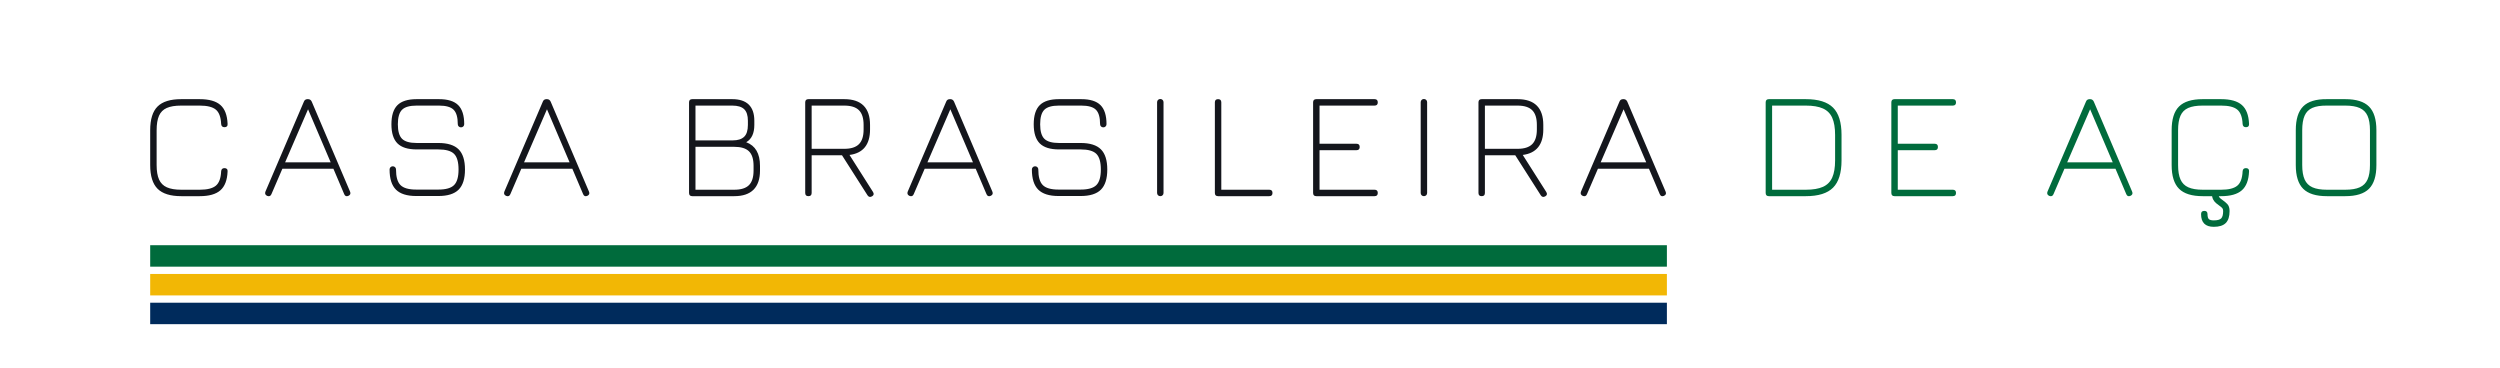
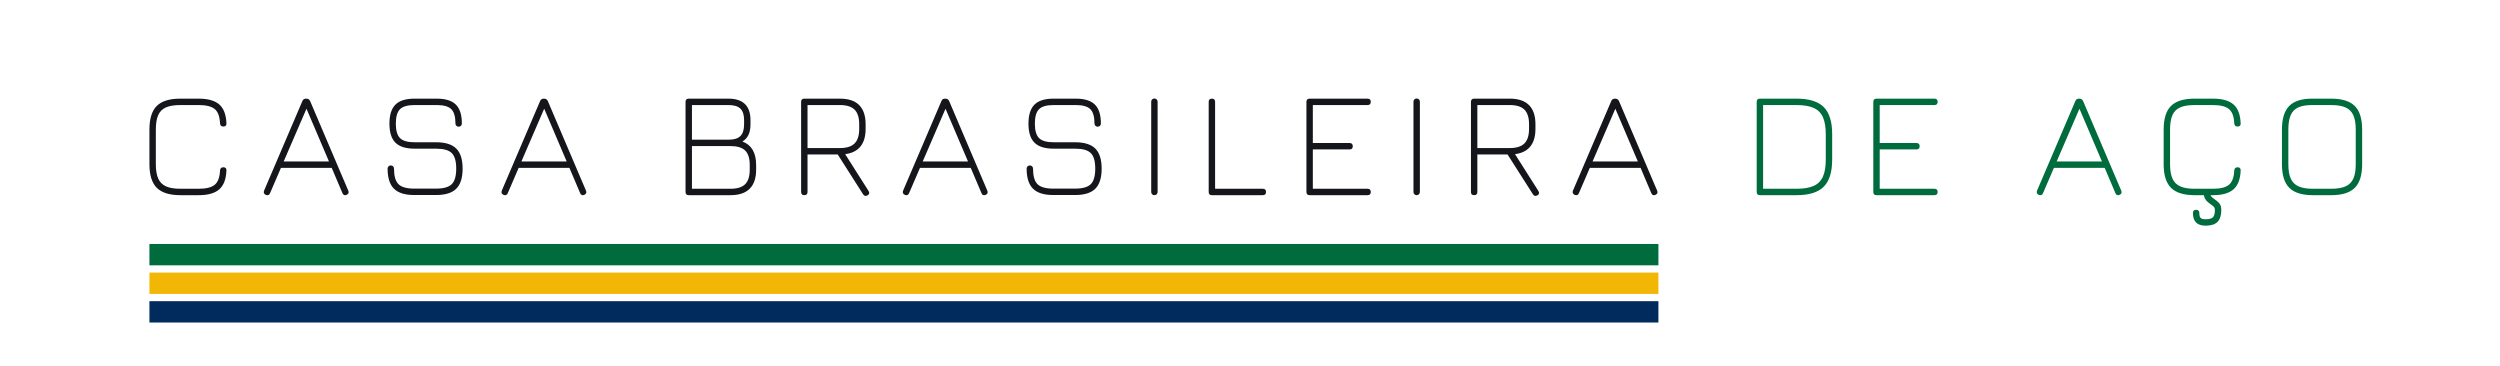
- <svg xmlns="http://www.w3.org/2000/svg" width="1566" height="230" viewBox="0 0 1566 230">
+ <svg xmlns="http://www.w3.org/2000/svg" width="1574" height="230" viewBox="0 0 1574 230">
  <path d="M113.568 122.88Q103.344 122.88 98.712 118.248Q94.08 113.616 94.08 103.392V81.6Q94.08 71.28 98.712 66.696Q103.344 62.112 113.472 62.112H125.088Q133.872 62.112 138.048 65.76Q142.224 69.408 142.56 77.568Q142.656 78.576 142.152 79.128Q141.648 79.68 140.64 79.68Q138.672 79.68 138.528 77.664Q138.24 71.184 135.192 68.664Q132.144 66.144 125.088 66.144H113.472Q107.808 66.144 104.448 67.632Q101.088 69.12 99.6 72.504Q98.112 75.888 98.112 81.6V103.392Q98.112 109.056 99.624 112.44Q101.136 115.824 104.52 117.336Q107.904 118.848 113.568 118.848H125.088Q132.144 118.848 135.192 116.328Q138.24 113.808 138.528 107.328Q138.672 105.312 140.64 105.312Q141.648 105.312 142.152 105.864Q142.656 106.416 142.56 107.424Q142.224 115.536 138.048 119.208Q133.872 122.88 125.088 122.88Z M167.328 122.688Q165.552 121.824 166.272 120.0L190.368 63.648Q190.944 62.112 192.672 62.112H192.96Q194.544 62.112 195.264 63.648L219.264 120.0Q220.08 121.824 218.208 122.688Q216.384 123.456 215.616 121.632L208.848 105.696H176.88L170.016 121.632Q169.248 123.456 167.328 122.688ZM178.608 101.664H207.12L192.96 68.448Z M260.736 122.784Q252.048 122.784 248.04 118.8Q244.032 114.816 244.032 106.176Q244.032 105.312 244.608 104.736Q245.184 104.16 246.048 104.16Q246.912 104.16 247.488 104.736Q248.064 105.312 248.064 106.176Q248.064 113.136 250.872 115.944Q253.68 118.752 260.736 118.752H274.56Q281.616 118.752 284.424 115.944Q287.232 113.136 287.232 106.176Q287.232 99.168 284.424 96.384Q281.616 93.6 274.56 93.6H261.024Q252.768 93.6 248.976 89.832Q245.184 86.064 245.184 77.856Q245.184 69.648 248.952 65.88Q252.72 62.112 260.928 62.112H275.04Q283.248 62.112 287.016 65.856Q290.784 69.6 290.784 77.76Q290.784 78.624 290.208 79.2Q289.632 79.776 288.768 79.776Q287.904 79.776 287.328 79.2Q286.752 78.624 286.752 77.76Q286.752 71.328 284.136 68.736Q281.52 66.144 275.04 66.144H260.928Q254.448 66.144 251.832 68.76Q249.216 71.376 249.216 77.856Q249.216 84.336 251.856 86.952Q254.496 89.568 261.024 89.568H274.56Q283.296 89.568 287.28 93.552Q291.264 97.536 291.264 106.176Q291.264 114.816 287.28 118.8Q283.296 122.784 274.56 122.784Z M316.992 122.688Q315.216 121.824 315.936 120.0L340.032 63.648Q340.608 62.112 342.336 62.112H342.624Q344.208 62.112 344.928 63.648L368.928 120.0Q369.744 121.824 367.872 122.688Q366.048 123.456 365.28 121.632L358.512 105.696H326.544L319.68 121.632Q318.912 123.456 316.992 122.688ZM328.272 101.664H356.784L342.624 68.448Z M433.632 122.88Q431.616 122.88 431.616 120.864V64.128Q431.616 62.112 433.632 62.112H458.688Q465.552 62.112 469.032 65.52Q472.512 68.928 472.512 75.648V78.24Q472.512 86.16 467.424 89.088Q476.064 92.304 476.064 103.872V106.848Q476.064 114.768 472.008 118.824Q467.952 122.88 459.936 122.88ZM435.648 118.848H459.936Q466.272 118.848 469.152 115.968Q472.032 113.088 472.032 106.848V103.872Q472.032 97.584 469.152 94.776Q466.272 91.968 459.936 91.968H435.648ZM435.648 87.936H459.072Q463.776 87.936 466.128 85.68Q468.48 83.424 468.48 78.24V75.648Q468.48 70.656 466.152 68.4Q463.824 66.144 458.688 66.144H435.648Z M546.24 122.976Q545.376 123.456 544.68 123.312Q543.984 123.168 543.456 122.4L527.424 97.248H508.416V120.864Q508.416 122.88 506.4 122.88Q504.384 122.88 504.384 120.864V64.128Q504.384 62.112 506.4 62.112H528.864Q536.88 62.112 540.936 66.168Q544.992 70.224 544.992 78.24V81.12Q544.992 88.224 541.752 92.232Q538.512 96.24 532.128 97.056L546.816 120.192Q547.968 121.968 546.24 122.976ZM508.416 93.216H528.864Q535.152 93.216 538.056 90.288Q540.96 87.36 540.96 81.12V78.24Q540.96 71.952 538.056 69.048Q535.152 66.144 528.864 66.144H508.416Z M569.664 122.688Q567.888 121.824 568.608 120.0L592.704 63.648Q593.28 62.112 595.008 62.112H595.296Q596.88 62.112 597.6 63.648L621.6 120.0Q622.416 121.824 620.544 122.688Q618.72 123.456 617.952 121.632L611.184 105.696H579.216L572.352 121.632Q571.584 123.456 569.664 122.688ZM580.944 101.664H609.456L595.296 68.448Z M663.072 122.784Q654.384 122.784 650.376 118.8Q646.368 114.816 646.368 106.176Q646.368 105.312 646.944 104.736Q647.52 104.16 648.384 104.16Q649.248 104.16 649.824 104.736Q650.4 105.312 650.4 106.176Q650.4 113.136 653.208 115.944Q656.016 118.752 663.072 118.752H676.896Q683.952 118.752 686.76 115.944Q689.568 113.136 689.568 106.176Q689.568 99.168 686.76 96.384Q683.952 93.6 676.896 93.6H663.36Q655.104 93.6 651.312 89.832Q647.52 86.064 647.52 77.856Q647.52 69.648 651.288 65.88Q655.056 62.112 663.264 62.112H677.376Q685.584 62.112 689.352 65.856Q693.12 69.6 693.12 77.76Q693.12 78.624 692.544 79.2Q691.968 79.776 691.104 79.776Q690.24 79.776 689.664 79.2Q689.088 78.624 689.088 77.76Q689.088 71.328 686.472 68.736Q683.856 66.144 677.376 66.144H663.264Q656.784 66.144 654.168 68.76Q651.552 71.376 651.552 77.856Q651.552 84.336 654.192 86.952Q656.832 89.568 663.36 89.568H676.896Q685.632 89.568 689.616 93.552Q693.6 97.536 693.6 106.176Q693.6 114.816 689.616 118.8Q685.632 122.784 676.896 122.784Z M726.816 122.88Q725.952 122.88 725.376 122.304Q724.8 121.728 724.8 120.864V64.032Q724.8 63.168 725.376 62.592Q725.952 62.016 726.816 62.016Q727.68 62.016 728.256 62.592Q728.832 63.168 728.832 64.032V120.864Q728.832 121.728 728.256 122.304Q727.68 122.88 726.816 122.88Z M763.008 122.88Q760.992 122.88 760.992 120.864V64.128Q760.992 62.112 763.008 62.112Q765.024 62.112 765.024 64.128V118.848H795.072Q797.088 118.848 797.088 120.864Q797.088 122.88 795.072 122.88Z M824.544 122.88Q822.528 122.88 822.528 120.864V64.128Q822.528 62.112 824.544 62.112H861.024Q863.04 62.112 863.04 64.128Q863.04 66.144 861.024 66.144H826.56V90.048H849.696Q851.712 90.048 851.712 92.064Q851.712 94.08 849.696 94.08H826.56V118.848H861.024Q863.04 118.848 863.04 120.864Q863.04 122.88 861.024 122.88Z M891.936 122.88Q891.072 122.88 890.496 122.304Q889.92 121.728 889.92 120.864V64.032Q889.92 63.168 890.496 62.592Q891.072 62.016 891.936 62.016Q892.8 62.016 893.376 62.592Q893.952 63.168 893.952 64.032V120.864Q893.952 121.728 893.376 122.304Q892.8 122.88 891.936 122.88Z M967.968 122.976Q967.104 123.456 966.408 123.312Q965.712 123.168 965.184 122.4L949.152 97.248H930.144V120.864Q930.144 122.88 928.128 122.88Q926.112 122.88 926.112 120.864V64.128Q926.112 62.112 928.128 62.112H950.592Q958.608 62.112 962.664 66.168Q966.72 70.224 966.72 78.24V81.12Q966.72 88.224 963.48 92.232Q960.24 96.24 953.856 97.056L968.544 120.192Q969.696 121.968 967.968 122.976ZM930.144 93.216H950.592Q956.88 93.216 959.784 90.288Q962.688 87.36 962.688 81.12V78.24Q962.688 71.952 959.784 69.048Q956.88 66.144 950.592 66.144H930.144Z M991.392 122.688Q989.616 121.824 990.336 120.0L1014.432 63.648Q1015.008 62.112 1016.736 62.112H1017.024Q1018.608 62.112 1019.328 63.648L1043.328 120.0Q1044.144 121.824 1042.272 122.688Q1040.448 123.456 1039.68 121.632L1032.912 105.696H1000.944L994.08 121.632Q993.312 123.456 991.392 122.688ZM1002.672 101.664H1031.184L1017.024 68.448Z" fill="#14161C" />
-   <path d="M1108.032 122.88Q1106.016 122.88 1106.016 120.864V64.128Q1106.016 62.112 1108.032 62.112H1131.168Q1142.928 62.112 1148.232 67.416Q1153.536 72.72 1153.536 84.48V100.512Q1153.536 112.224 1148.232 117.552Q1142.928 122.88 1131.168 122.88ZM1110.048 118.848H1131.168Q1137.84 118.848 1141.872 117.048Q1145.904 115.248 1147.704 111.216Q1149.504 107.184 1149.504 100.512V84.48Q1149.504 77.808 1147.704 73.776Q1145.904 69.744 1141.872 67.944Q1137.84 66.144 1131.168 66.144H1110.048Z M1186.752 122.88Q1184.736 122.88 1184.736 120.864V64.128Q1184.736 62.112 1186.752 62.112H1223.232Q1225.248 62.112 1225.248 64.128Q1225.248 66.144 1223.232 66.144H1188.768V90.048H1211.904Q1213.92 90.048 1213.92 92.064Q1213.92 94.08 1211.904 94.08H1188.768V118.848H1223.232Q1225.248 118.848 1225.248 120.864Q1225.248 122.88 1223.232 122.88Z M1283.616 122.688Q1281.84 121.824 1282.56 120.0L1306.656 63.648Q1307.232 62.112 1308.96 62.112H1309.248Q1310.832 62.112 1311.552 63.648L1335.552 120.0Q1336.368 121.824 1334.496 122.688Q1332.672 123.456 1331.904 121.632L1325.136 105.696H1293.168L1286.304 121.632Q1285.536 123.456 1283.616 122.688ZM1294.896 101.664H1323.408L1309.248 68.448Z M1379.808 122.88Q1369.584 122.88 1364.952 118.248Q1360.32 113.616 1360.32 103.392V81.6Q1360.32 71.28 1364.952 66.696Q1369.584 62.112 1379.712 62.112H1391.328Q1400.112 62.112 1404.288 65.76Q1408.464 69.408 1408.8 77.568Q1408.896 78.576 1408.392 79.128Q1407.888 79.68 1406.88 79.68Q1404.912 79.68 1404.768 77.664Q1404.48 71.184 1401.432 68.664Q1398.384 66.144 1391.328 66.144H1379.712Q1374.048 66.144 1370.688 67.632Q1367.328 69.12 1365.84 72.504Q1364.352 75.888 1364.352 81.6V103.392Q1364.352 109.056 1365.864 112.44Q1367.376 115.824 1370.76 117.336Q1374.144 118.848 1379.808 118.848H1391.328Q1398.384 118.848 1401.432 116.328Q1404.48 113.808 1404.768 107.328Q1404.912 105.312 1406.88 105.312Q1407.888 105.312 1408.392 105.864Q1408.896 106.416 1408.8 107.424Q1408.464 115.536 1404.288 119.208Q1400.112 122.88 1391.328 122.88ZM1386.72 142.08Q1378.752 142.08 1378.752 134.112Q1378.752 132.096 1380.768 132.096Q1382.784 132.096 1382.784 134.112Q1382.784 136.416 1383.6 137.232Q1384.416 138.048 1386.72 138.048Q1390.128 138.048 1391.352 136.8Q1392.576 135.552 1392.576 132.192Q1392.576 131.088 1392.096 130.44Q1391.616 129.792 1390.08 128.736Q1389.168 128.112 1388.112 127.224Q1387.056 126.336 1386.312 124.944Q1385.568 123.552 1385.568 121.44Q1385.568 119.424 1387.584 119.424Q1389.6 119.424 1389.6 121.44Q1389.6 122.736 1390.128 123.504Q1390.656 124.272 1392.288 125.376Q1393.584 126.24 1395.096 127.728Q1396.608 129.216 1396.608 132.192Q1396.608 137.28 1394.232 139.68Q1391.856 142.08 1386.72 142.08Z M1457.568 122.88Q1447.344 122.88 1442.712 118.248Q1438.08 113.616 1438.08 103.392V81.6Q1438.08 71.28 1442.712 66.648Q1447.344 62.016 1457.472 62.112H1469.088Q1479.312 62.112 1483.944 66.744Q1488.576 71.376 1488.576 81.6V103.392Q1488.576 113.616 1483.944 118.248Q1479.312 122.88 1469.088 122.88ZM1457.568 118.848H1469.088Q1474.752 118.848 1478.136 117.336Q1481.52 115.824 1483.032 112.44Q1484.544 109.056 1484.544 103.392V81.6Q1484.544 75.936 1483.032 72.552Q1481.52 69.168 1478.136 67.656Q1474.752 66.144 1469.088 66.144H1457.472Q1451.808 66.096 1448.448 67.584Q1445.088 69.072 1443.6 72.48Q1442.112 75.888 1442.112 81.6V103.392Q1442.112 109.056 1443.624 112.44Q1445.136 115.824 1448.52 117.336Q1451.904 118.848 1457.568 118.848Z" fill="#006B3C" />
+   <path d="M1108.032 122.88Q1106.016 122.88 1106.016 120.864V64.128Q1106.016 62.112 1108.032 62.112H1131.168Q1142.928 62.112 1148.232 67.416Q1153.536 72.72 1153.536 84.48V100.512Q1153.536 112.224 1148.232 117.552Q1142.928 122.88 1131.168 122.88ZM1110.048 118.848H1131.168Q1137.84 118.848 1141.872 117.048Q1145.904 115.248 1147.704 111.216Q1149.504 107.184 1149.504 100.512V84.48Q1149.504 77.808 1147.704 73.776Q1145.904 69.744 1141.872 67.944Q1137.84 66.144 1131.168 66.144H1110.048Z M1181.448 122.88Q1179.432 122.88 1179.432 120.864V64.128Q1179.432 62.112 1181.448 62.112H1217.928Q1219.944 62.112 1219.944 64.128Q1219.944 66.144 1217.928 66.144H1183.464V90.048H1206.6Q1208.616 90.048 1208.616 92.064Q1208.616 94.08 1206.6 94.08H1183.464V118.848H1217.928Q1219.944 118.848 1219.944 120.864Q1219.944 122.88 1217.928 122.88Z M1283.592 122.688Q1281.816 121.824 1282.536 120.0L1306.632 63.648Q1307.208 62.112 1308.936 62.112H1309.224Q1310.808 62.112 1311.528 63.648L1335.528 120.0Q1336.344 121.824 1334.472 122.688Q1332.648 123.456 1331.88 121.632L1325.112 105.696H1293.144L1286.28 121.632Q1285.512 123.456 1283.592 122.688ZM1294.872 101.664H1323.384L1309.224 68.448Z M1381.728 122.88Q1371.504 122.88 1366.872 118.248Q1362.24 113.616 1362.24 103.392V81.6Q1362.24 71.28 1366.872 66.696Q1371.504 62.112 1381.632 62.112H1393.248Q1402.032 62.112 1406.208 65.76Q1410.384 69.408 1410.72 77.568Q1410.816 78.576 1410.312 79.128Q1409.808 79.68 1408.8 79.68Q1406.832 79.68 1406.688 77.664Q1406.4 71.184 1403.352 68.664Q1400.304 66.144 1393.248 66.144H1381.632Q1375.968 66.144 1372.608 67.632Q1369.248 69.12 1367.76 72.504Q1366.272 75.888 1366.272 81.6V103.392Q1366.272 109.056 1367.784 112.44Q1369.296 115.824 1372.68 117.336Q1376.064 118.848 1381.728 118.848H1393.248Q1400.304 118.848 1403.352 116.328Q1406.4 113.808 1406.688 107.328Q1406.832 105.312 1408.8 105.312Q1409.808 105.312 1410.312 105.864Q1410.816 106.416 1410.72 107.424Q1410.384 115.536 1406.208 119.208Q1402.032 122.88 1393.248 122.88ZM1388.64 142.08Q1380.672 142.08 1380.672 134.112Q1380.672 132.096 1382.688 132.096Q1384.704 132.096 1384.704 134.112Q1384.704 136.416 1385.52 137.232Q1386.336 138.048 1388.64 138.048Q1392.048 138.048 1393.272 136.8Q1394.496 135.552 1394.496 132.192Q1394.496 131.088 1394.016 130.44Q1393.536 129.792 1392 128.736Q1391.088 128.112 1390.032 127.224Q1388.976 126.336 1388.232 124.944Q1387.488 123.552 1387.488 121.44Q1387.488 119.424 1389.504 119.424Q1391.52 119.424 1391.52 121.44Q1391.52 122.736 1392.048 123.504Q1392.576 124.272 1394.208 125.376Q1395.504 126.24 1397.016 127.728Q1398.528 129.216 1398.528 132.192Q1398.528 137.28 1396.152 139.68Q1393.776 142.08 1388.64 142.08Z M1456.2 122.88Q1445.976 122.88 1441.344 118.248Q1436.712 113.616 1436.712 103.392V81.6Q1436.712 71.28 1441.344 66.648Q1445.976 62.016 1456.104 62.112H1467.72Q1477.944 62.112 1482.576 66.744Q1487.208 71.376 1487.208 81.6V103.392Q1487.208 113.616 1482.576 118.248Q1477.944 122.88 1467.72 122.88ZM1456.2 118.848H1467.72Q1473.384 118.848 1476.768 117.336Q1480.152 115.824 1481.664 112.44Q1483.176 109.056 1483.176 103.392V81.6Q1483.176 75.936 1481.664 72.552Q1480.152 69.168 1476.768 67.656Q1473.384 66.144 1467.72 66.144H1456.104Q1450.44 66.096 1447.08 67.584Q1443.72 69.072 1442.232 72.48Q1440.744 75.888 1440.744 81.6V103.392Q1440.744 109.056 1442.256 112.44Q1443.768 115.824 1447.152 117.336Q1450.536 118.848 1456.2 118.848Z" fill="#006B3C" />
  <rect x="94.08" y="153.60" width="950.06" height="13.44" fill="#006B3C" />
  <rect x="94.08" y="171.61" width="950.06" height="13.44" fill="#F2B705" />
  <rect x="94.08" y="189.62" width="950.06" height="13.44" fill="#002B5C" />
</svg>
